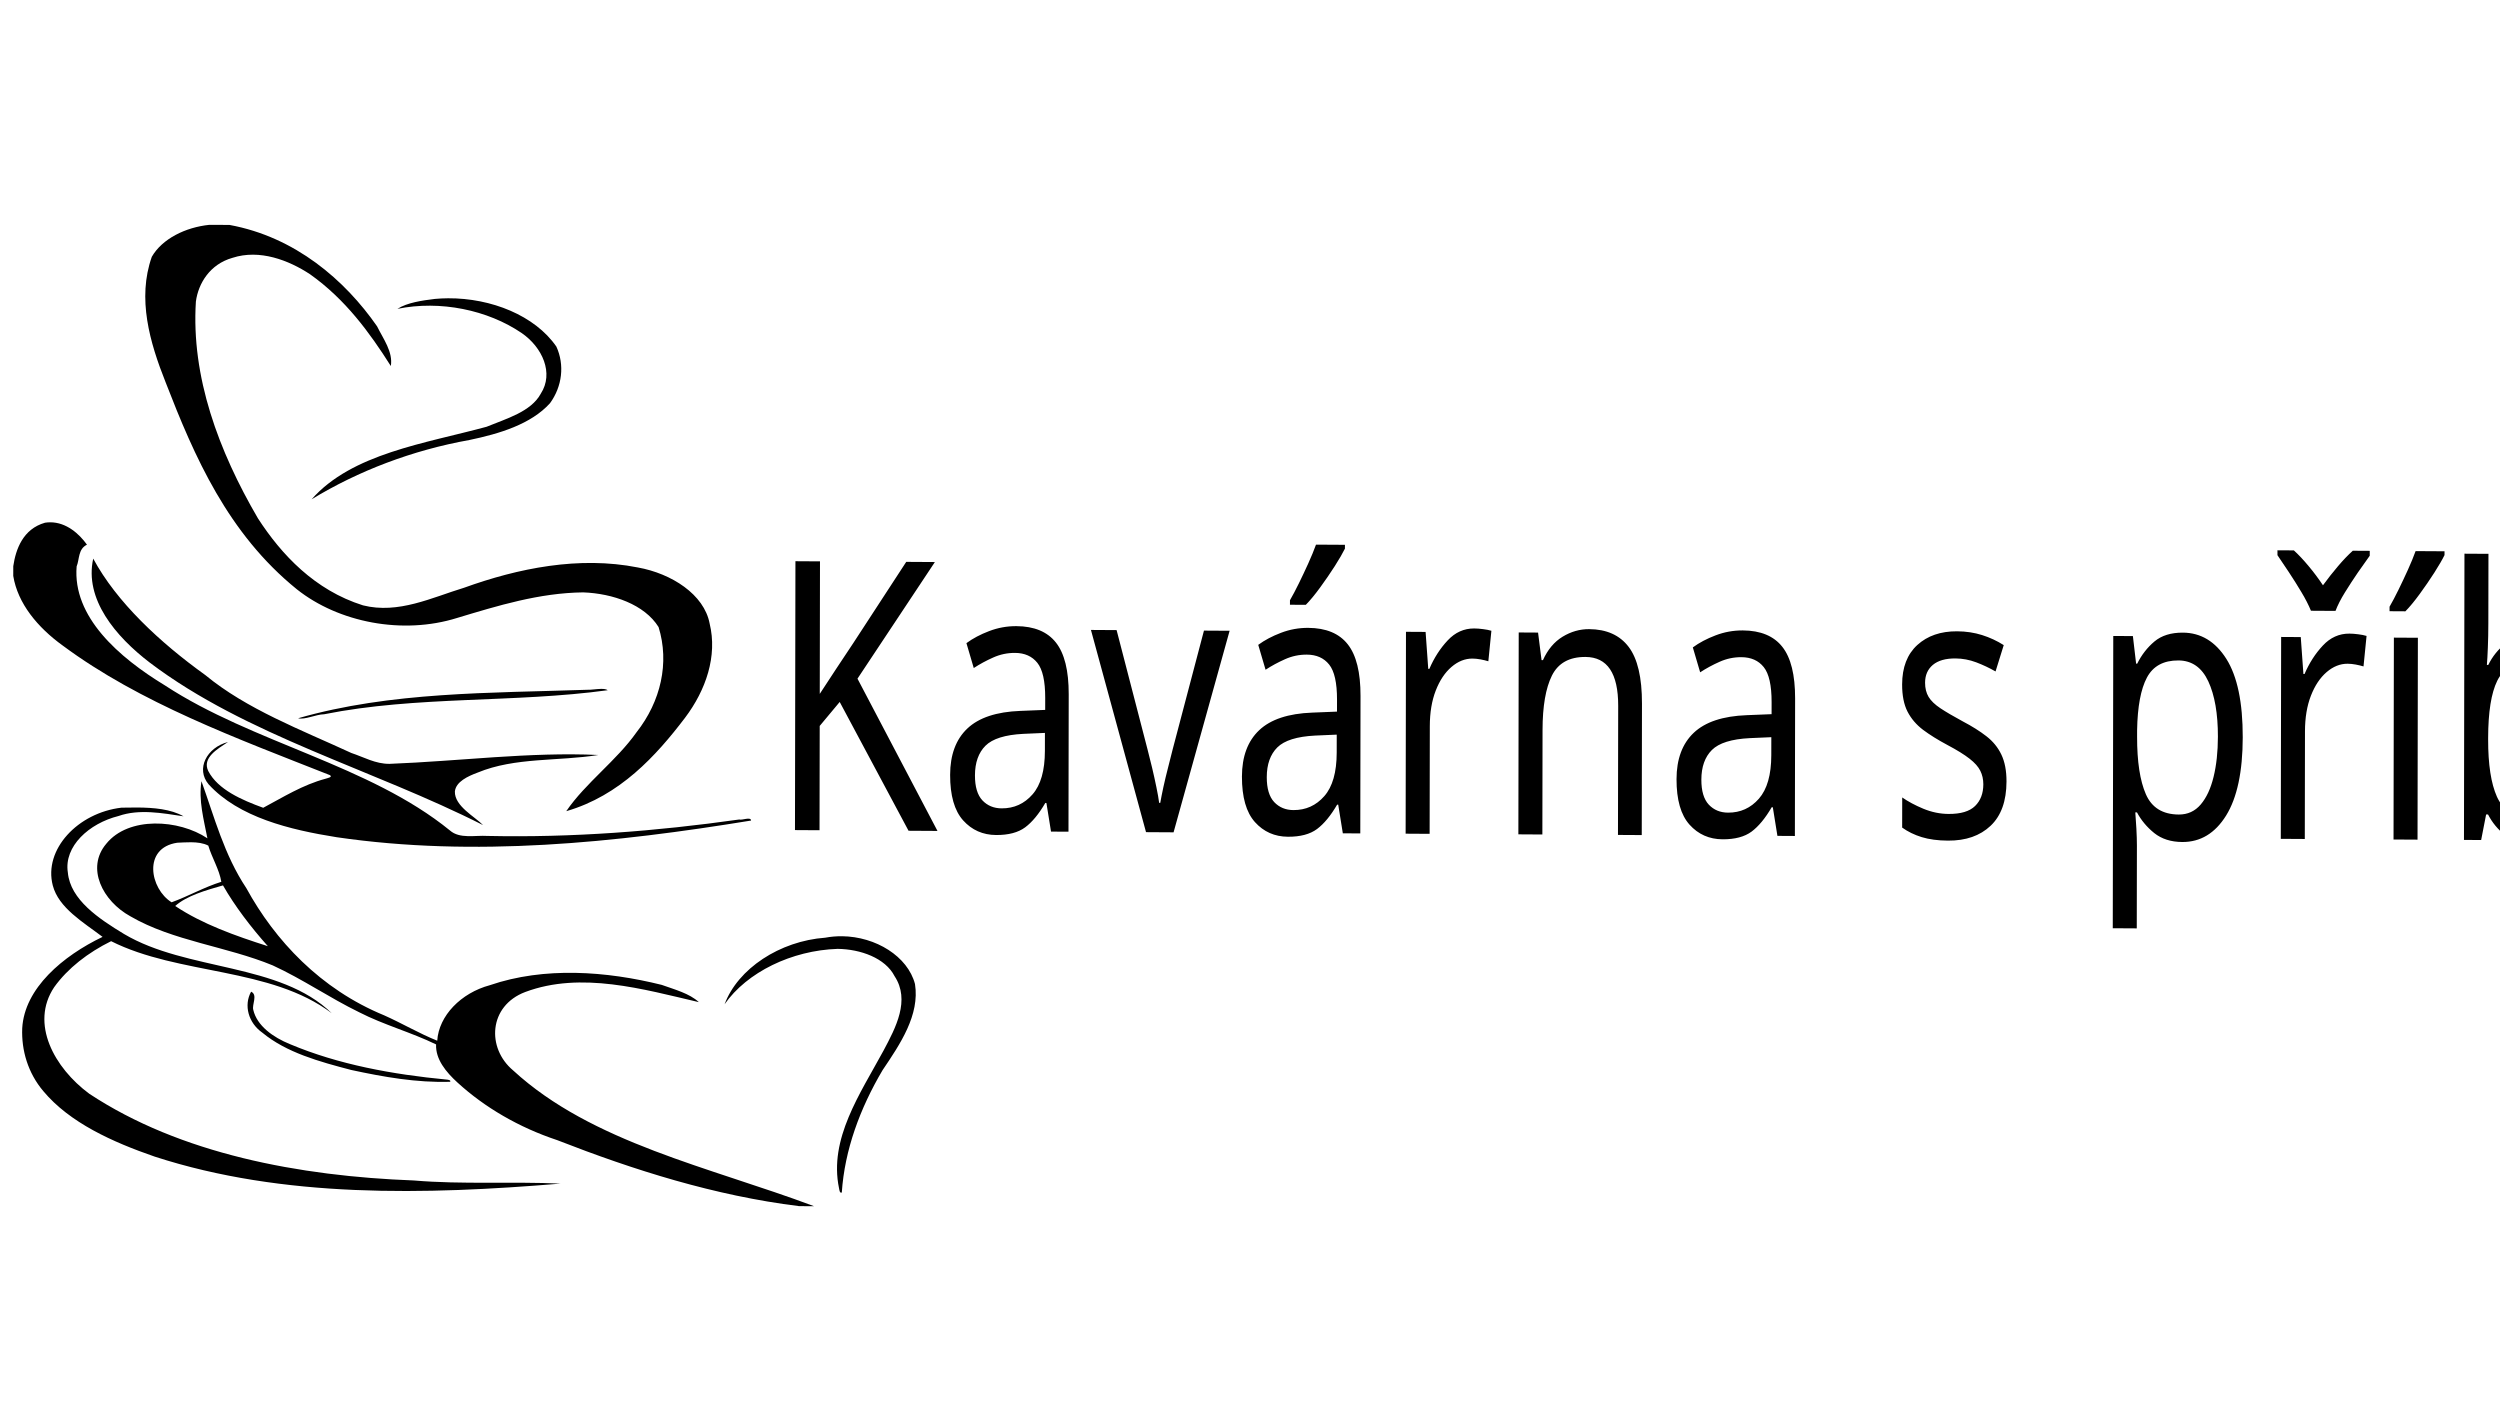
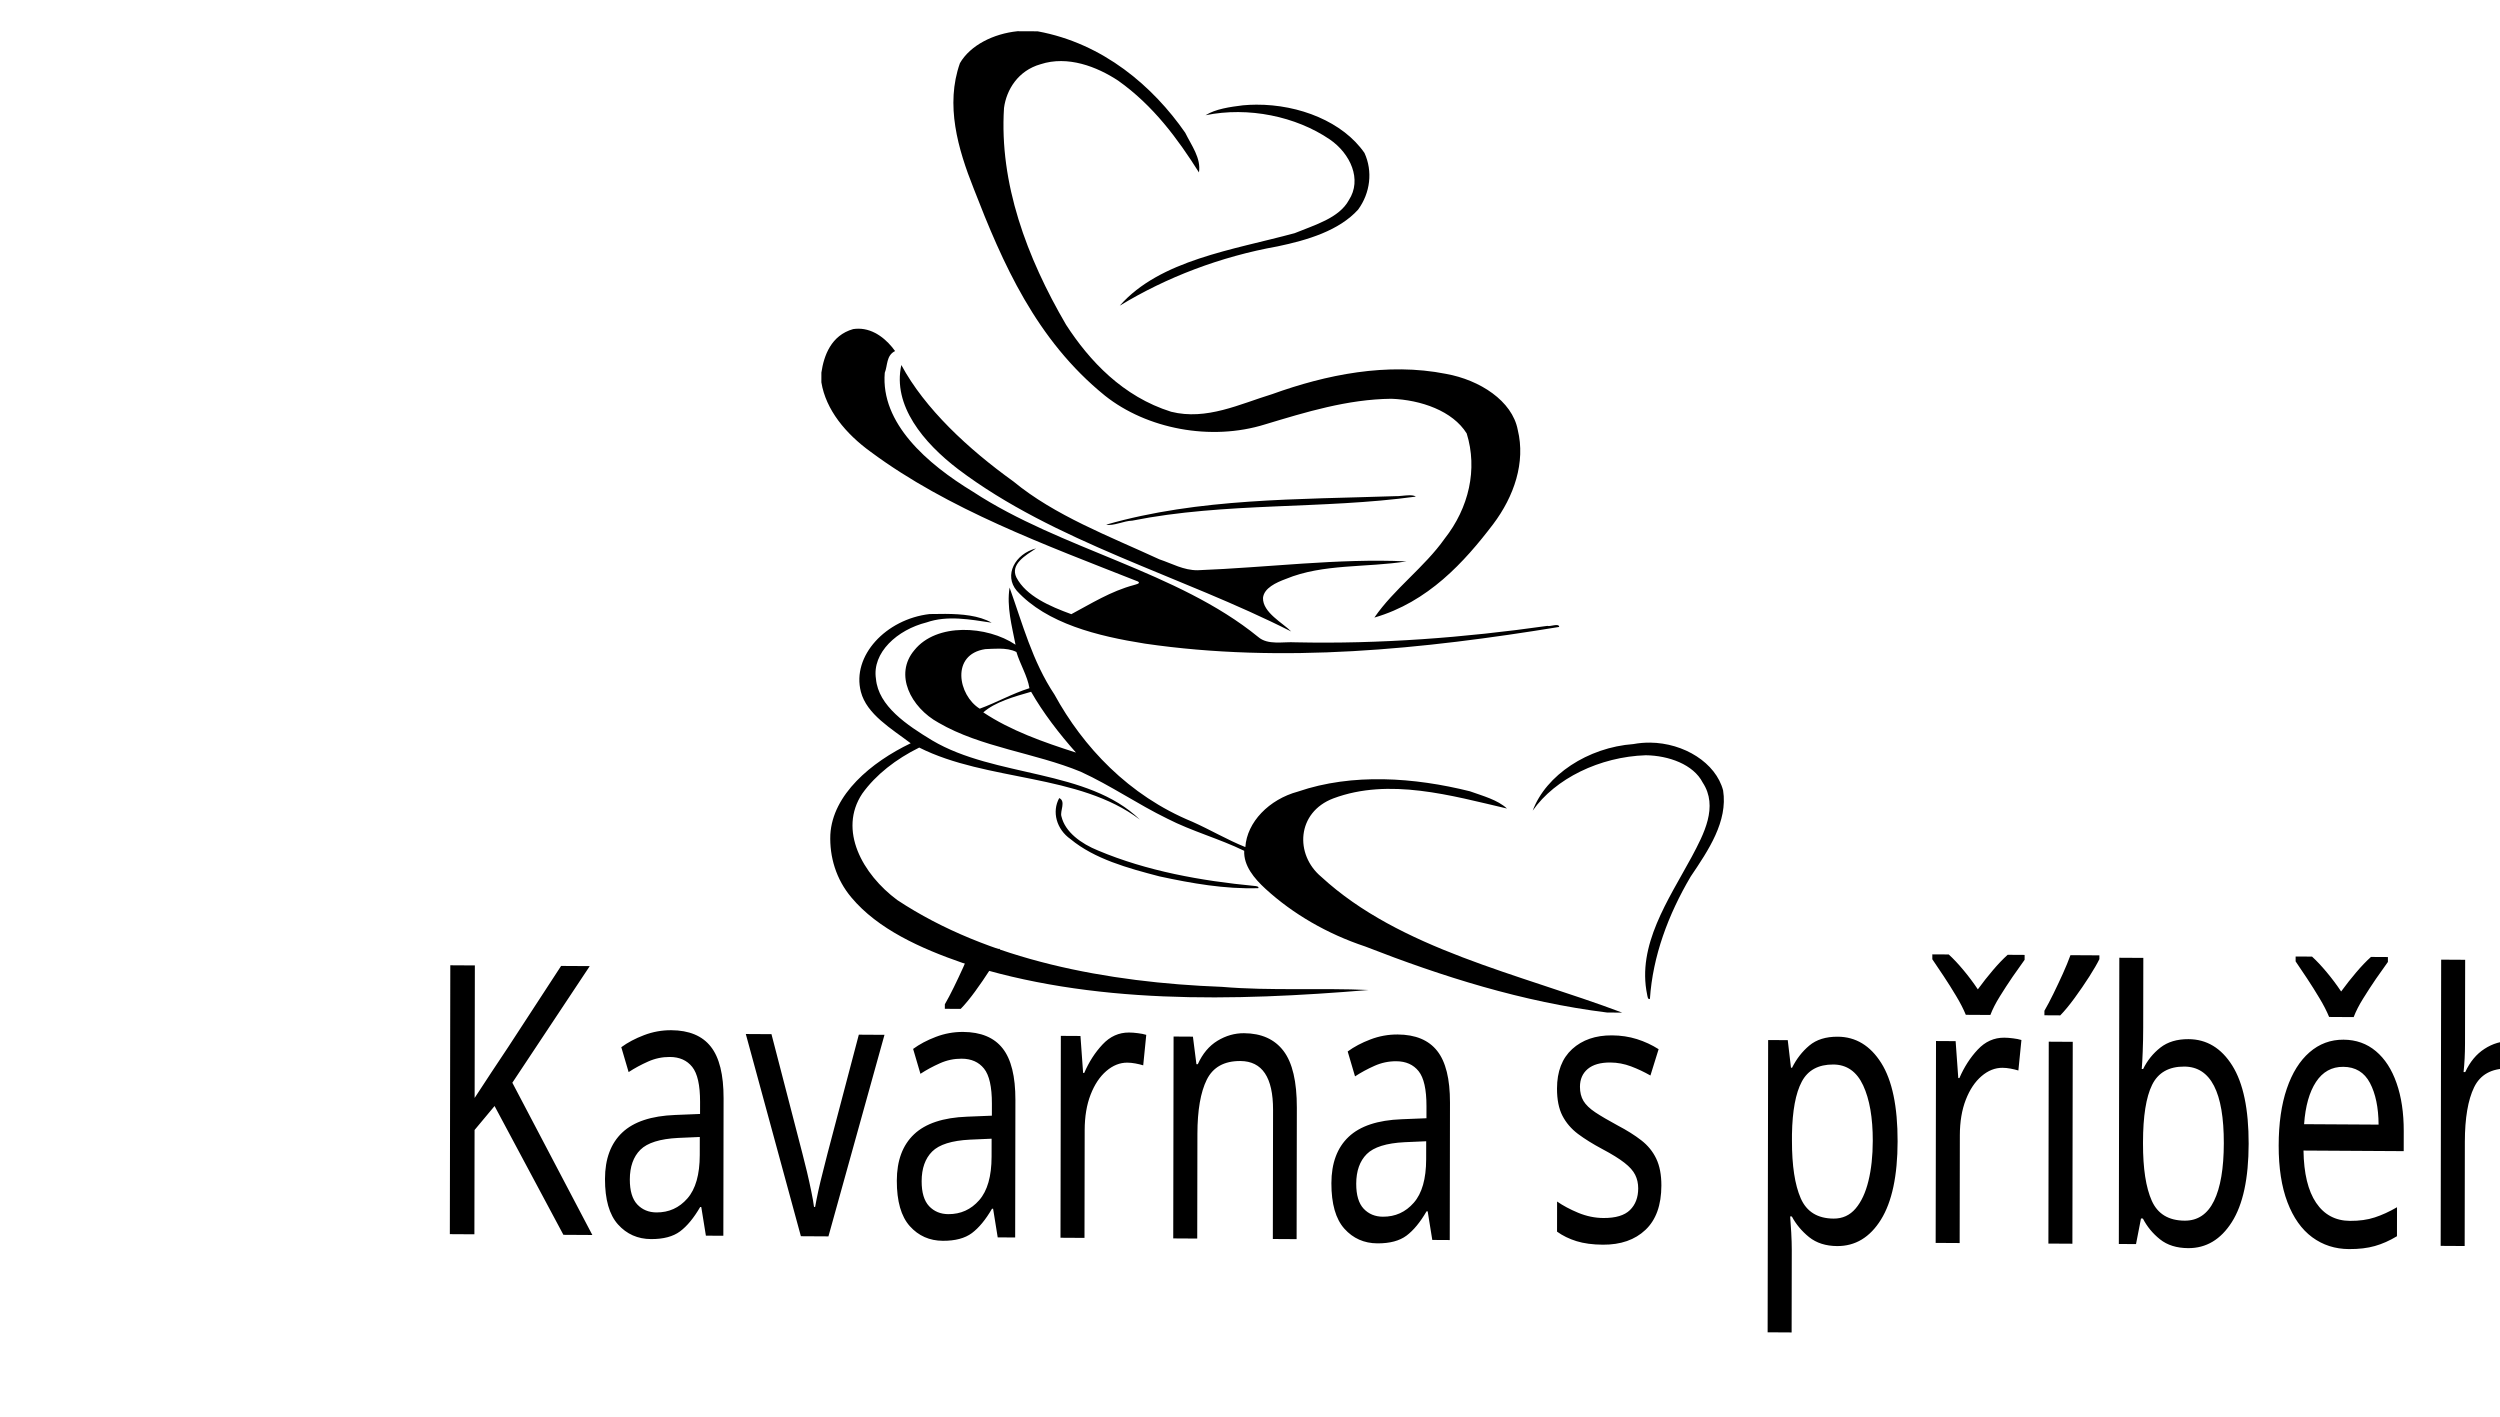
<svg xmlns="http://www.w3.org/2000/svg" width="600px" height="340px" viewBox="0 0 600 340" version="1.1" id="SVGRoot">
  <defs id="defs15978" />
  <g id="layer1">
    <g id="g17594">
      <g id="g17599">
-         <path d="m 50.249,53.96 c -5.721,0.586 -11.327,3.346 -13.816,7.67 -3.536,10.014 -0.517,20.503 3.329,30.155 6.879,17.753 14.908,36.235 31.489,49.65 9.982,7.939 25.347,10.986 38.465,6.87 9.753,-2.935 19.703,-6.013 30.25,-6.134 7.118,0.264 14.727,2.912 18.092,8.324 2.662,8.566 0.538,17.85 -5.29,25.247 -4.789,6.802 -12.184,12.106 -16.868,18.943 12.864,-3.723 21.571,-13.291 28.509,-22.418 5.031,-6.673 7.808,-14.827 5.902,-22.628 -1.318,-6.969 -9.12,-11.987 -17.228,-13.447 -14.109,-2.797 -28.743,0.188 -41.703,4.865 -7.714,2.349 -15.76,6.368 -24.261,4.229 C 75.545,141.652 67.539,133.101 61.91,124.413 52.452,108.207 45.861,90.442 47.013,72.377 c 0.577,-4.372 3.372,-8.962 8.767,-10.494 6.531,-2.136 13.529,0.578 18.634,3.942 8.459,5.997 14.303,13.985 19.386,22.023 0.549,-3.42 -1.803,-6.476 -3.298,-9.524 -7.698,-11.098 -19.652,-21.45 -35.425,-24.341 l -4.827,-0.022 z m 57.312,17.627 c -1.067,0.005 -2.132,0.056 -3.19,0.153 -3.084,0.381 -6.642,0.883 -8.988,2.385 10.275,-2.11 21.697,0.278 29.807,5.797 4.971,3.412 7.801,9.639 4.592,14.569 -2.324,4.313 -8.224,5.974 -13.013,7.937 -14.762,4.012 -32.32,6.424 -41.98,17.407 11.201,-6.822 24.176,-11.787 37.895,-14.24 7.191,-1.499 14.756,-3.784 19.316,-8.824 2.933,-4.025 3.543,-9.189 1.524,-13.596 -5.155,-7.462 -15.65,-11.64 -25.964,-11.588 z M 12.034,125.354 c -0.402,5e-4 -0.813,0.033 -1.231,0.097 -5.287,1.507 -7.016,6.353 -7.618,10.432 l -0.005,2.337 c 1.071,6.598 5.843,12.356 11.86,16.704 18.586,13.795 41.767,22.274 64.135,31.107 0.746,0.48 -0.563,0.697 -0.994,0.851 -5.54,1.478 -10.249,4.452 -15.011,6.986 -5.151,-1.872 -10.874,-4.363 -13.186,-8.816 -1.523,-3.166 2.169,-5.269 4.732,-6.974 -5.11,1.329 -7.786,6.464 -4.637,10.174 7.215,7.89 19.439,10.89 30.743,12.683 33.081,4.831 66.833,1.33 99.435,-4.003 -0.041,-0.997 -2.2,-0.003 -2.83,-0.254 -19.929,2.822 -40.169,4.388 -60.424,3.947 -3,-0.192 -6.653,0.753 -9.005,-1.302 C 88.582,183.52 60.711,178.352 39.594,164.504 28.504,157.768 17.383,148.03 18.394,135.935 c 0.705,-1.718 0.323,-4.153 2.477,-5.214 -1.851,-2.594 -4.949,-5.38 -8.836,-5.367 z m 10.339,8.712 c -2.148,9.723 5.312,18.65 13.628,25.004 23.104,17.472 53.584,25.584 79.934,38.956 -1.916,-2.007 -6.869,-4.538 -6.764,-8.073 0.245,-2.35 3.123,-3.664 5.484,-4.541 8.96,-3.708 19.353,-2.676 28.952,-4.215 -16.402,-0.77 -33.48,1.491 -50.13,2.128 -3.357,0.027 -6.166,-1.619 -9.148,-2.608 C 72.183,175.116 59.215,170.221 49.266,162.01 38.409,154.216 27.989,144.518 22.373,134.067 Z m 121.877,31.267 c -1.105,0.016 -2.43,0.255 -3.31,0.213 -23.213,0.798 -47.174,0.438 -69.394,6.835 1.609,0.418 4.274,-0.924 6.235,-0.957 22.298,-4.454 45.583,-2.689 68.075,-5.772 -0.36,-0.259 -0.943,-0.328 -1.605,-0.319 z M 48.351,187.488 c -0.729,4.583 0.555,9.196 1.428,13.711 -6.823,-4.586 -18.945,-5.323 -24.277,1.307 -4.923,5.81 -0.886,13.745 5.797,17.411 10.206,5.94 23.118,7.217 34.162,11.78 7.251,3.334 13.619,7.776 20.758,11.251 5.867,3.016 12.514,4.819 18.443,7.714 -0.156,3.549 2.359,6.611 5.137,9.149 6.552,5.998 14.783,10.781 23.909,13.814 18.439,7.203 37.795,13.334 58.071,15.85 l 3.6,0.016 c -24.934,-9.363 -53.365,-15.228 -72.234,-32.597 -6.386,-5.333 -5.912,-15.478 2.924,-18.819 13.397,-5.007 28.345,-0.661 41.653,2.439 -2.232,-2.087 -5.815,-3.032 -8.91,-4.143 -13.304,-3.314 -28.175,-4.403 -41.248,0.076 -6.946,1.874 -12.242,7.333 -12.629,13.321 -4.353,-1.746 -8.428,-4.17 -12.742,-6.09 C 76.902,237.399 65.99,225.701 59.125,213.164 53.792,205.153 51.45,196.1 48.352,187.488 Z m -15.392,6.313 c -1.305,-0.01 -2.587,0.017 -3.801,0.039 -10.47,1.217 -18.737,10.037 -16.494,18.659 1.398,5.399 7.352,8.859 11.952,12.351 -9.483,4.546 -18.756,12.304 -19.283,21.941 -0.211,5.268 1.355,10.696 5.067,15.084 6.332,7.581 16.595,12.209 26.721,15.711 30.9,10.035 64.969,9.167 97.405,6.482 -11.327,-0.538 -23.571,0.236 -35.202,-0.756 -27.475,-1.029 -56.095,-6.393 -77.923,-20.83 -8.361,-6.192 -14.234,-16.812 -8.406,-25.547 3.273,-4.576 8.144,-8.321 13.673,-11.051 16.296,8.197 38.27,6.174 52.953,17.291 -12.509,-12.181 -34.742,-10.05 -49.842,-19.01 -6.036,-3.654 -12.919,-8.236 -13.497,-14.771 -0.986,-6.291 5.128,-11.796 12.157,-13.551 4.988,-1.746 10.486,-0.692 15.614,0.072 -3.065,-1.742 -7.179,-2.087 -11.093,-2.113 z m 12.913,8.34 c 1.471,0.015 2.926,0.186 4.118,0.805 0.865,2.906 2.646,5.739 3.129,8.687 -4.127,1.285 -7.902,3.454 -11.935,4.919 -5.196,-3.22 -7.006,-13.037 1.341,-14.296 1.049,-0.042 2.203,-0.125 3.347,-0.114 z m 7.646,10.351 c 2.796,4.915 6.7,10.034 10.768,14.594 -7.814,-2.495 -15.713,-5.293 -22.241,-9.648 2.784,-2.48 7.424,-3.786 11.473,-4.946 z m 148.555,12.206 c -1.329,-0.014 -2.67,0.097 -4,0.345 -10.931,0.802 -20.986,7.436 -24.171,15.976 5.384,-7.701 16.108,-12.929 27.123,-13.291 5.489,0.069 11.449,2.195 13.676,6.557 3.803,5.772 0.265,12.371 -2.643,17.838 -5.641,10.411 -13.16,21.213 -10.693,33.045 0.079,0.312 0.137,1.302 0.667,1.03 0.684,-10.236 4.369,-20.181 9.793,-29.372 4.246,-6.286 8.944,-13.231 7.773,-20.659 -1.738,-6.632 -9.402,-11.385 -17.525,-11.472 z M 60.265,238.003 c -1.806,3.268 -0.664,7.487 2.711,9.849 5.766,4.772 13.709,6.957 21.333,8.945 7.736,1.672 15.673,3.081 23.718,2.831 0.294,-0.38 -0.526,-0.516 -0.845,-0.529 -12.924,-1.233 -25.928,-3.594 -37.575,-8.499 -4.083,-1.649 -7.941,-4.433 -8.819,-8.226 -0.376,-1.235 1.137,-3.619 -0.523,-4.37 z" id="path90" style="stroke-width:0.257" />
-         <text xml:space="preserve" style="font-style:normal;font-weight:normal;font-size:76.953px;line-height:1.25;font-family:sans-serif;fill:#000000;fill-opacity:1;stroke:none;stroke-width:1.924" x="217.036" y="168.653" id="text48" transform="matrix(0.8513601,0.00501448,-0.00201519,1.174579,0,0)">
-           <tspan id="tspan46" x="217.036" y="168.653" style="font-style:normal;font-variant:normal;font-weight:normal;font-stretch:normal;font-size:76.953px;font-family:Mistral;-inkscape-font-specification:'Mistral, Normal';font-variant-ligatures:normal;font-variant-caps:normal;font-variant-numeric:normal;font-variant-east-asian:normal;stroke-width:1.924">Kavárna s příběhem</tspan>
+         <path d="m 244.198,7.493 c -5.721,0.586 -11.327,3.346 -13.816,7.67 -3.536,10.014 -0.517,20.503 3.329,30.155 6.879,17.753 14.908,36.235 31.489,49.65 9.982,7.939 25.347,10.986 38.465,6.87 9.753,-2.935 19.703,-6.013 30.25,-6.134 7.118,0.264 14.727,2.912 18.092,8.324 2.662,8.566 0.538,17.85 -5.29,25.247 -4.789,6.802 -12.184,12.106 -16.868,18.943 12.864,-3.723 21.571,-13.291 28.509,-22.418 5.031,-6.673 7.808,-14.827 5.902,-22.628 -1.318,-6.969 -9.12,-11.987 -17.228,-13.447 -14.109,-2.797 -28.743,0.188 -41.703,4.865 -7.714,2.349 -15.76,6.368 -24.261,4.229 -11.573,-3.634 -19.579,-12.184 -25.208,-20.873 -9.459,-16.205 -16.05,-33.971 -14.897,-52.036 0.577,-4.372 3.372,-8.962 8.767,-10.494 6.531,-2.136 13.53,0.578 18.634,3.942 8.459,5.997 14.303,13.985 19.386,22.023 0.549,-3.42 -1.803,-6.476 -3.298,-9.524 -7.698,-11.098 -19.652,-21.45 -35.425,-24.341 l -4.827,-0.022 z m 57.312,17.627 c -1.067,0.005 -2.132,0.056 -3.19,0.153 -3.084,0.381 -6.642,0.883 -8.988,2.385 10.275,-2.11 21.697,0.278 29.807,5.797 4.971,3.412 7.801,9.639 4.592,14.569 -2.324,4.313 -8.224,5.974 -13.013,7.937 -14.762,4.012 -32.32,6.424 -41.98,17.407 11.201,-6.822 24.176,-11.787 37.895,-14.24 7.191,-1.499 14.756,-3.784 19.316,-8.824 2.933,-4.025 3.543,-9.189 1.524,-13.596 -5.155,-7.462 -15.65,-11.64 -25.964,-11.588 z m -95.527,53.767 c -0.402,5e-4 -0.813,0.033 -1.231,0.097 -5.287,1.507 -7.016,6.353 -7.618,10.432 l -0.005,2.337 c 1.071,6.598 5.843,12.356 11.86,16.704 18.586,13.795 41.767,22.274 64.135,31.107 0.746,0.48 -0.563,0.697 -0.994,0.851 -5.54,1.478 -10.249,4.452 -15.011,6.986 -5.151,-1.872 -10.874,-4.363 -13.186,-8.816 -1.523,-3.166 2.169,-5.269 4.732,-6.974 -5.11,1.329 -7.786,6.464 -4.637,10.174 7.215,7.89 19.439,10.89 30.743,12.683 33.081,4.831 66.833,1.33 99.435,-4.003 -0.041,-0.997 -2.2,-0.003 -2.83,-0.254 -19.929,2.822 -40.169,4.388 -60.424,3.947 -3,-0.192 -6.653,0.753 -9.005,-1.302 -19.417,-15.804 -47.287,-20.972 -68.404,-34.82 -11.09,-6.736 -22.211,-16.474 -21.2,-28.569 0.705,-1.718 0.323,-4.153 2.477,-5.214 -1.851,-2.594 -4.949,-5.38 -8.836,-5.367 z m 10.339,8.712 c -2.148,9.723 5.312,18.65 13.628,25.004 23.104,17.472 53.584,25.584 79.934,38.956 -1.916,-2.007 -6.869,-4.538 -6.764,-8.073 0.245,-2.35 3.123,-3.664 5.484,-4.541 8.96,-3.708 19.353,-2.676 28.952,-4.215 -16.402,-0.77 -33.48,1.491 -50.13,2.128 -3.357,0.027 -6.166,-1.619 -9.148,-2.608 -12.147,-5.6 -25.114,-10.495 -35.064,-18.705 -10.857,-7.794 -21.276,-17.492 -26.893,-27.944 z m 121.877,31.267 c -1.105,0.016 -2.43,0.255 -3.31,0.213 -23.213,0.798 -47.174,0.438 -69.394,6.835 1.609,0.418 4.274,-0.924 6.235,-0.957 22.298,-4.454 45.583,-2.689 68.075,-5.772 -0.36,-0.259 -0.943,-0.328 -1.605,-0.319 z m -95.9,22.155 c -0.729,4.583 0.555,9.196 1.428,13.711 -6.823,-4.586 -18.945,-5.323 -24.277,1.307 -4.923,5.81 -0.886,13.745 5.797,17.411 10.206,5.94 23.118,7.217 34.162,11.78 7.251,3.334 13.619,7.776 20.758,11.251 5.867,3.016 12.514,4.819 18.443,7.714 -0.156,3.549 2.359,6.611 5.137,9.149 6.552,5.998 14.783,10.781 23.909,13.814 18.439,7.203 37.795,13.334 58.071,15.85 l 3.6,0.016 c -24.934,-9.363 -53.365,-15.228 -72.234,-32.597 -6.386,-5.333 -5.912,-15.478 2.924,-18.819 13.397,-5.007 28.345,-0.661 41.653,2.439 -2.232,-2.087 -5.815,-3.032 -8.91,-4.143 -13.304,-3.314 -28.175,-4.403 -41.248,0.076 -6.946,1.874 -12.242,7.333 -12.629,13.321 -4.353,-1.746 -8.428,-4.17 -12.742,-6.09 -15.292,-6.281 -26.203,-17.979 -33.068,-30.515 -5.334,-8.011 -7.675,-17.064 -10.774,-25.676 z m -15.392,6.313 c -1.305,-0.01 -2.587,0.017 -3.801,0.039 -10.47,1.217 -18.737,10.037 -16.494,18.659 1.398,5.399 7.352,8.859 11.952,12.351 -9.483,4.546 -18.756,12.304 -19.283,21.941 -0.211,5.268 1.355,10.696 5.067,15.084 6.332,7.581 16.595,12.209 26.721,15.711 30.9,10.035 64.969,9.167 97.405,6.482 -11.327,-0.538 -23.571,0.236 -35.202,-0.756 -27.475,-1.029 -56.095,-6.393 -77.923,-20.83 -8.361,-6.192 -14.234,-16.812 -8.406,-25.547 3.273,-4.576 8.144,-8.321 13.673,-11.051 16.296,8.197 38.27,6.174 52.953,17.291 -12.509,-12.181 -34.742,-10.05 -49.842,-19.01 -6.036,-3.654 -12.919,-8.236 -13.497,-14.771 -0.986,-6.291 5.128,-11.796 12.157,-13.551 4.988,-1.746 10.486,-0.692 15.614,0.072 -3.065,-1.742 -7.179,-2.087 -11.093,-2.113 z m 12.913,8.34 c 1.471,0.015 2.926,0.186 4.118,0.805 0.865,2.906 2.646,5.739 3.129,8.687 -4.127,1.285 -7.902,3.454 -11.935,4.919 -5.196,-3.22 -7.006,-13.037 1.341,-14.296 1.049,-0.042 2.203,-0.125 3.347,-0.114 z m 7.646,10.351 c 2.796,4.915 6.7,10.034 10.768,14.594 -7.814,-2.495 -15.713,-5.293 -22.241,-9.648 2.784,-2.48 7.424,-3.786 11.473,-4.946 z m 148.555,12.206 c -1.329,-0.014 -2.67,0.097 -4,0.345 -10.931,0.802 -20.986,7.436 -24.171,15.976 5.384,-7.701 16.108,-12.929 27.123,-13.291 5.489,0.069 11.449,2.195 13.676,6.557 3.803,5.772 0.265,12.371 -2.643,17.838 -5.641,10.411 -13.16,21.213 -10.693,33.045 0.079,0.312 0.137,1.302 0.667,1.03 0.684,-10.236 4.369,-20.181 9.793,-29.372 4.246,-6.286 8.944,-13.231 7.773,-20.659 -1.738,-6.632 -9.402,-11.385 -17.525,-11.472 z m -141.807,13.305 c -1.806,3.268 -0.664,7.487 2.711,9.849 5.766,4.772 13.709,6.957 21.333,8.945 7.736,1.672 15.673,3.081 23.718,2.831 0.294,-0.38 -0.526,-0.516 -0.845,-0.529 -12.924,-1.233 -25.928,-3.594 -37.575,-8.499 -4.083,-1.649 -7.941,-4.433 -8.819,-8.226 -0.376,-1.235 1.137,-3.619 -0.523,-4.37 z" id="path90" style="stroke-width:0.257" />
+         <text xml:space="preserve" style="font-style:normal;font-weight:normal;font-size:76.953px;line-height:1.25;font-family:sans-serif;fill:#000000;fill-opacity:1;stroke:none;stroke-width:1.924" x="119.938" y="251.629" id="text48" transform="matrix(0.8513601,0.00501448,-0.00201519,1.174579,0,0)">
+           <tspan id="tspan46" x="119.938" y="251.629" style="font-style:normal;font-variant:normal;font-weight:normal;font-stretch:normal;font-size:76.953px;font-family:Sacramento;-inkscape-font-specification:'Sacramento, Normal';font-variant-ligatures:normal;font-variant-caps:normal;font-variant-numeric:normal;font-variant-east-asian:normal;stroke-width:1.924" rotate="0 0 0 0 0 0 0 0 0 0 0 0 0 0 0 0 0 0 0">Kavárna s příběhem</tspan>
        </text>
      </g>
    </g>
  </g>
</svg>
